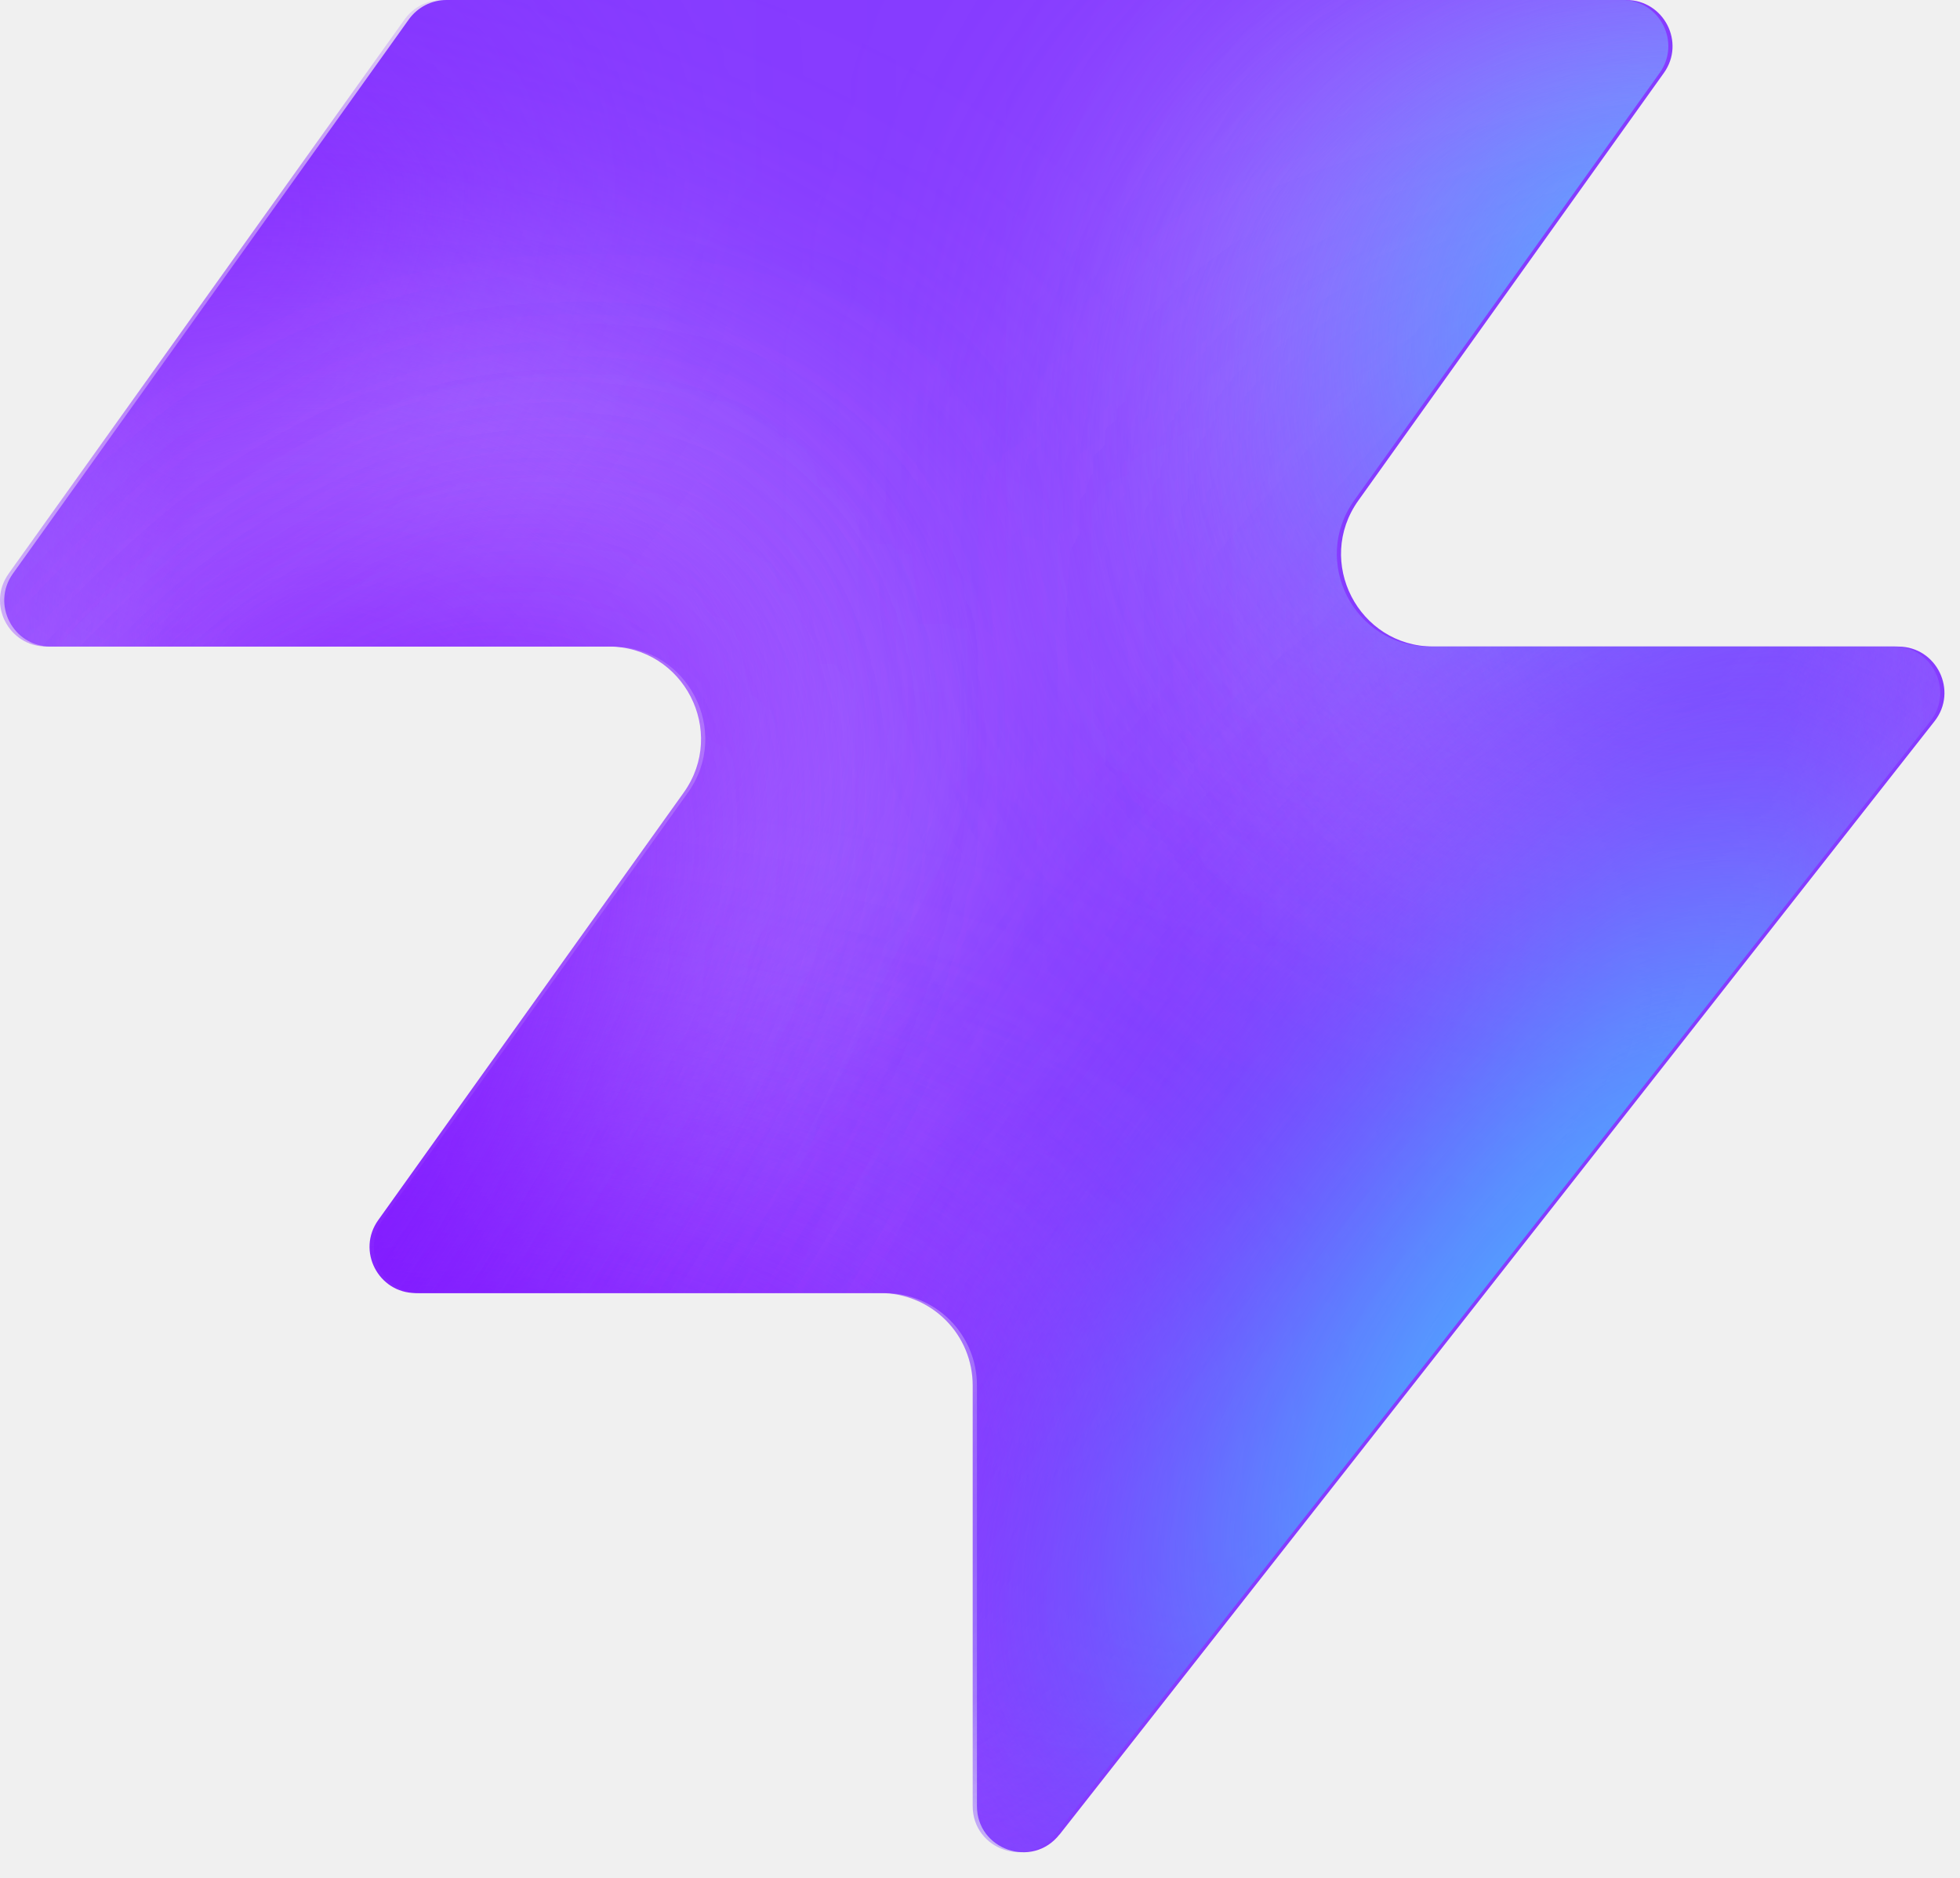
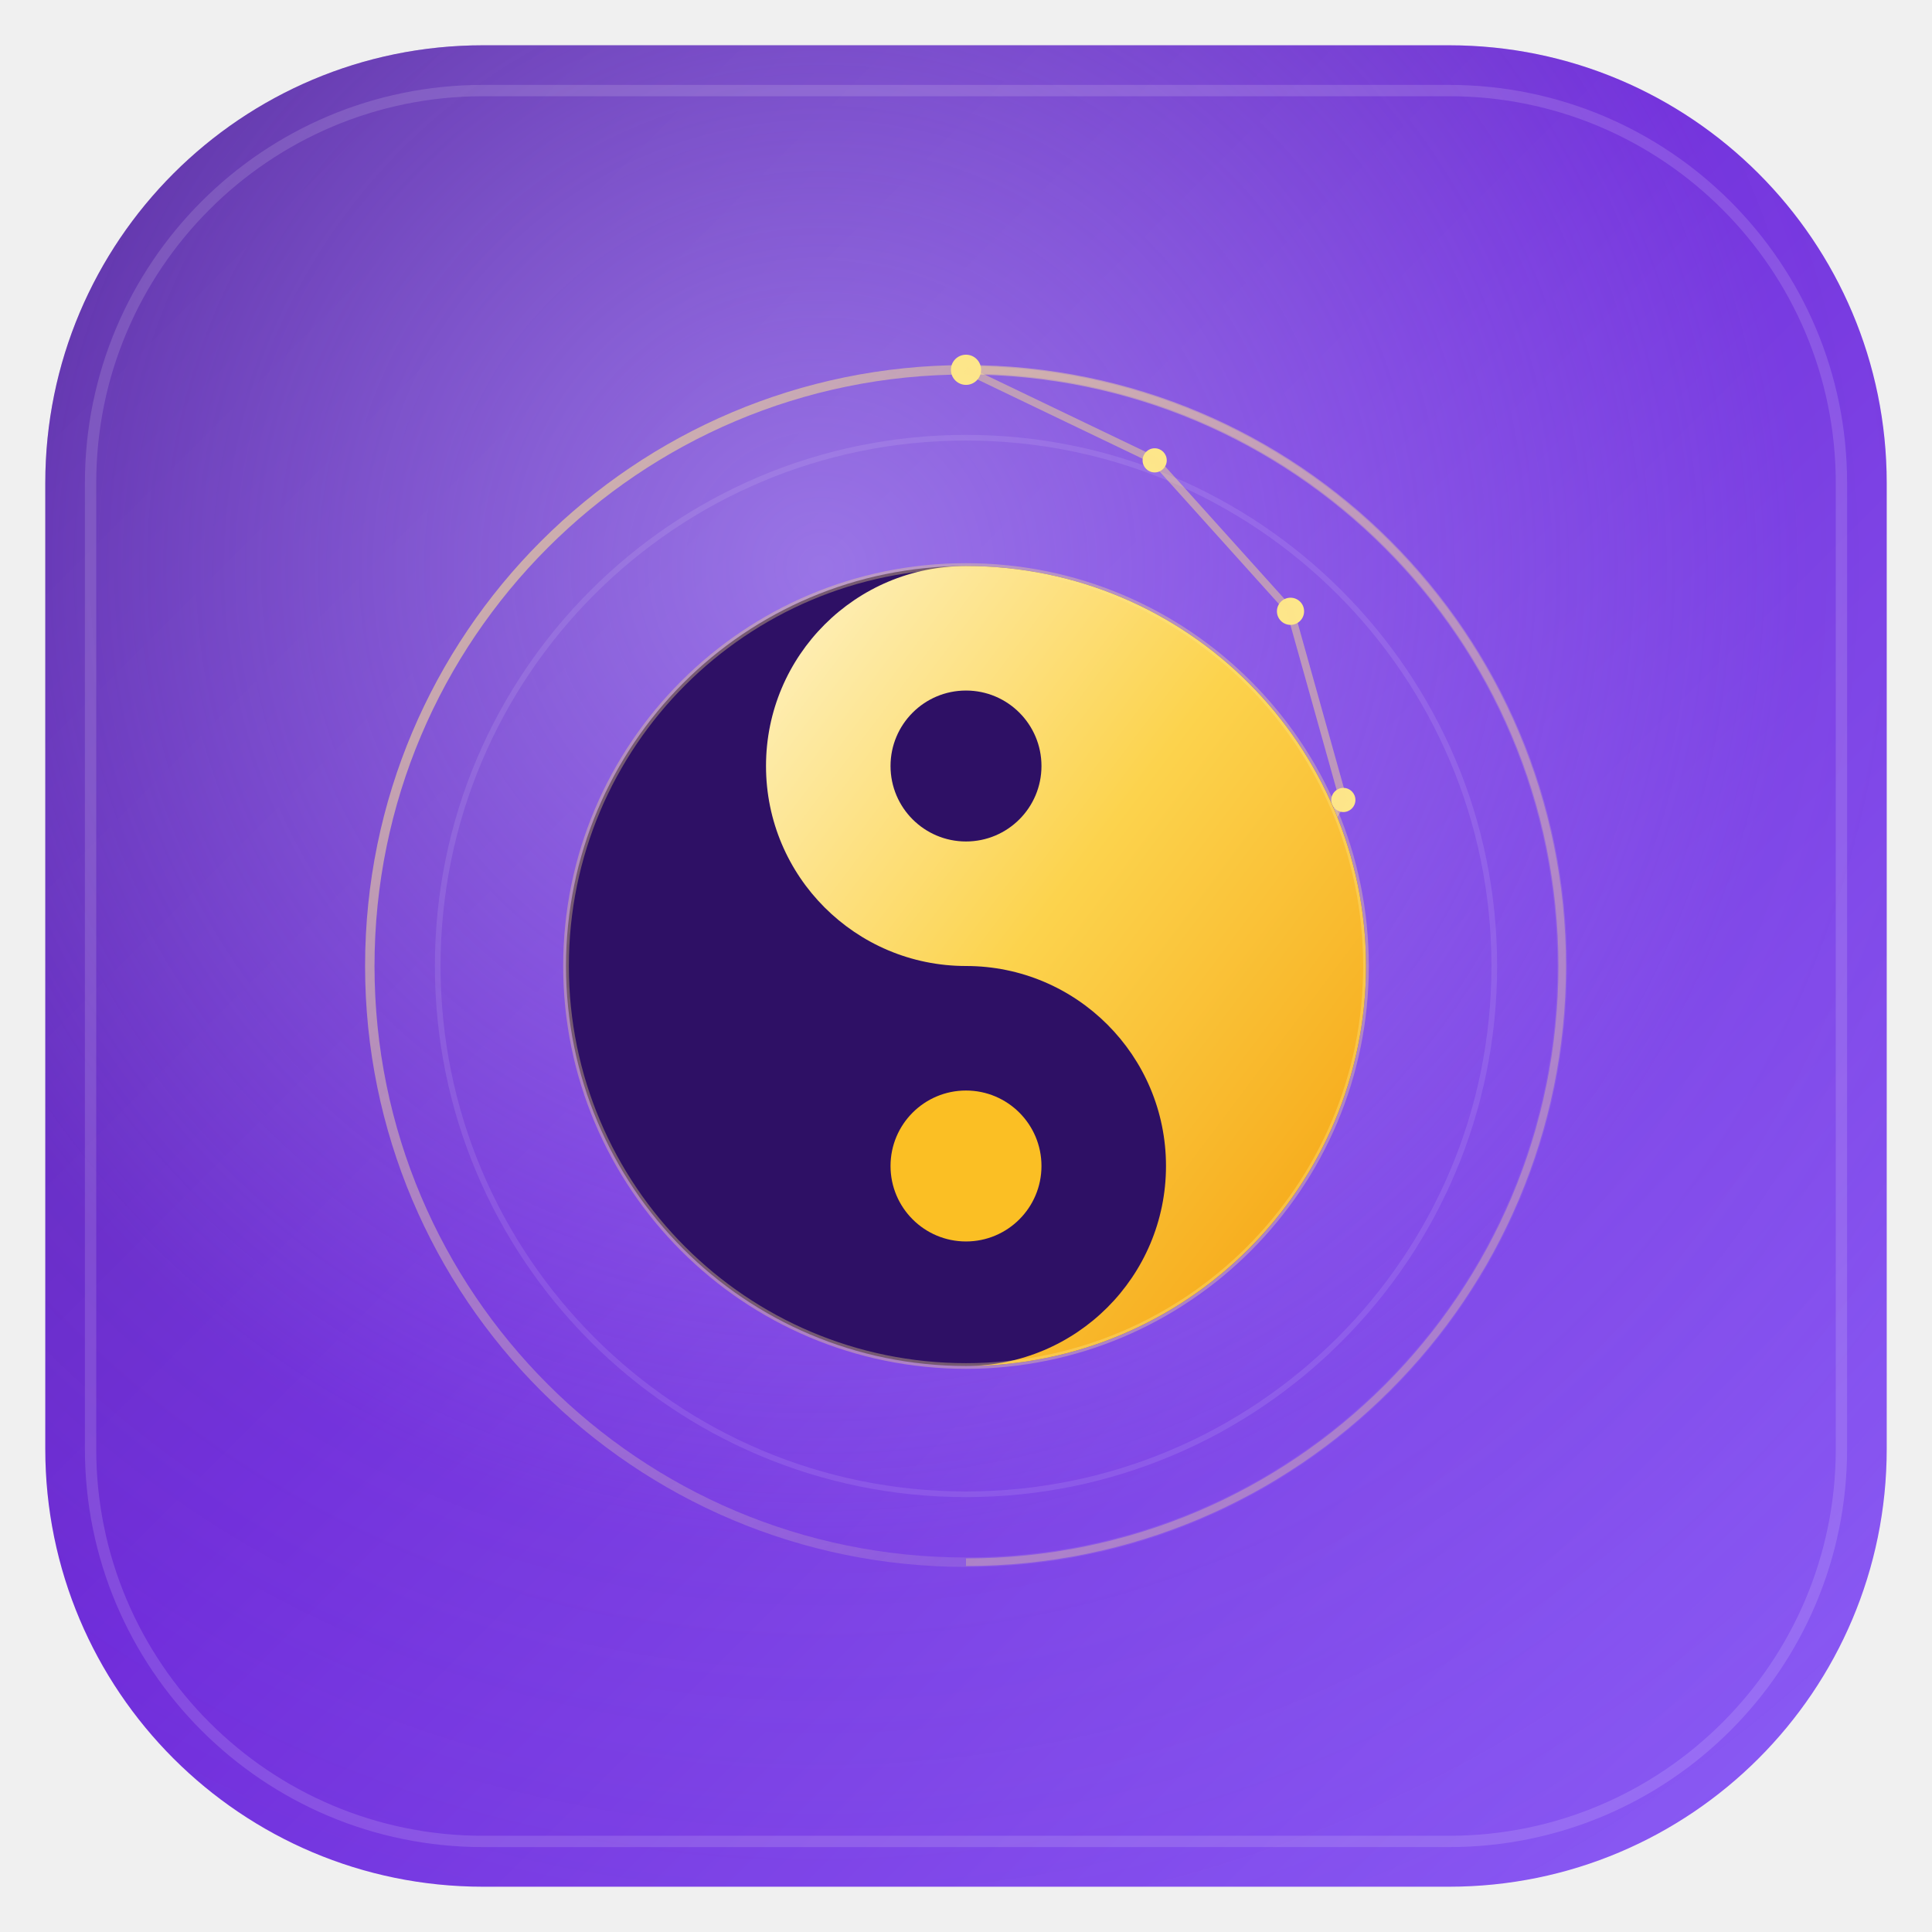
- <svg xmlns="http://www.w3.org/2000/svg" width="48" height="46" fill="none" viewBox="0 0 48 46">
-   <path fill="#863bff" d="M25.946 44.938c-.664.845-2.021.375-2.021-.698V33.937a2.26 2.26 0 0 0-2.262-2.262H10.287c-.92 0-1.456-1.04-.92-1.788l7.48-10.471c1.07-1.497 0-3.578-1.842-3.578H1.237c-.92 0-1.456-1.04-.92-1.788L10.013.474c.214-.297.556-.474.92-.474h28.894c.92 0 1.456 1.04.92 1.788l-7.48 10.471c-1.07 1.498 0 3.579 1.842 3.579h11.377c.943 0 1.473 1.088.89 1.83L25.947 44.94z" style="fill:#863bff;fill:color(display-p3 .525 .23 1);fill-opacity:1" />
-   <mask id="a" width="48" height="46" x="0" y="0" maskUnits="userSpaceOnUse" style="mask-type:alpha">
-     <path fill="#000" d="M25.842 44.938c-.664.844-2.021.375-2.021-.698V33.937a2.26 2.26 0 0 0-2.262-2.262H10.183c-.92 0-1.456-1.04-.92-1.788l7.48-10.471c1.07-1.498 0-3.579-1.842-3.579H1.133c-.92 0-1.456-1.04-.92-1.787L9.91.473c.214-.297.556-.474.92-.474h28.894c.92 0 1.456 1.04.92 1.788l-7.48 10.471c-1.07 1.498 0 3.578 1.842 3.578h11.377c.943 0 1.473 1.088.89 1.832L25.843 44.94z" style="fill:#000;fill-opacity:1" />
-   </mask>
-   <g mask="url(#a)">
-     <g filter="url(#b)">
-       <ellipse cx="5.508" cy="14.704" fill="#ede6ff" rx="5.508" ry="14.704" style="fill:#ede6ff;fill:color(display-p3 .927 .903 1);fill-opacity:1" transform="matrix(.00324 1 1 -.00324 -4.47 31.516)" />
-     </g>
-     <g filter="url(#c)">
-       <ellipse cx="10.399" cy="29.851" fill="#ede6ff" rx="10.399" ry="29.851" style="fill:#ede6ff;fill:color(display-p3 .927 .903 1);fill-opacity:1" transform="matrix(.00324 1 1 -.00324 -39.328 7.883)" />
-     </g>
-     <g filter="url(#d)">
-       <ellipse cx="5.508" cy="30.487" fill="#7e14ff" rx="5.508" ry="30.487" style="fill:#7e14ff;fill:color(display-p3 .492 .077 1);fill-opacity:1" transform="rotate(89.814 -25.913 -14.639)scale(1 -1)" />
-     </g>
-     <g filter="url(#e)">
-       <ellipse cx="5.508" cy="30.599" fill="#7e14ff" rx="5.508" ry="30.599" style="fill:#7e14ff;fill:color(display-p3 .492 .077 1);fill-opacity:1" transform="rotate(89.814 -32.644 -3.334)scale(1 -1)" />
-     </g>
-     <g filter="url(#f)">
-       <ellipse cx="5.508" cy="30.599" fill="#7e14ff" rx="5.508" ry="30.599" style="fill:#7e14ff;fill:color(display-p3 .492 .077 1);fill-opacity:1" transform="matrix(.00324 1 1 -.00324 -34.34 30.47)" />
-     </g>
-     <g filter="url(#g)">
-       <ellipse cx="14.072" cy="22.078" fill="#ede6ff" rx="14.072" ry="22.078" style="fill:#ede6ff;fill:color(display-p3 .927 .903 1);fill-opacity:1" transform="rotate(93.35 24.506 48.493)scale(-1 1)" />
-     </g>
-     <g filter="url(#h)">
-       <ellipse cx="3.47" cy="21.501" fill="#7e14ff" rx="3.47" ry="21.501" style="fill:#7e14ff;fill:color(display-p3 .492 .077 1);fill-opacity:1" transform="rotate(89.009 28.708 47.59)scale(-1 1)" />
-     </g>
-     <g filter="url(#i)">
-       <ellipse cx="3.47" cy="21.501" fill="#7e14ff" rx="3.47" ry="21.501" style="fill:#7e14ff;fill:color(display-p3 .492 .077 1);fill-opacity:1" transform="rotate(89.009 28.708 47.59)scale(-1 1)" />
-     </g>
-     <g filter="url(#j)">
-       <ellipse cx=".387" cy="8.972" fill="#7e14ff" rx="4.407" ry="29.108" style="fill:#7e14ff;fill:color(display-p3 .492 .077 1);fill-opacity:1" transform="rotate(39.51 .387 8.972)" />
-     </g>
-     <g filter="url(#k)">
-       <ellipse cx="47.523" cy="-6.092" fill="#7e14ff" rx="4.407" ry="29.108" style="fill:#7e14ff;fill:color(display-p3 .492 .077 1);fill-opacity:1" transform="rotate(37.892 47.523 -6.092)" />
-     </g>
-     <g filter="url(#l)">
-       <ellipse cx="41.412" cy="6.333" fill="#47bfff" rx="5.971" ry="9.665" style="fill:#47bfff;fill:color(display-p3 .28 .748 1);fill-opacity:1" transform="rotate(37.892 41.412 6.333)" />
-     </g>
-     <g filter="url(#m)">
-       <ellipse cx="-1.879" cy="38.332" fill="#7e14ff" rx="4.407" ry="29.108" style="fill:#7e14ff;fill:color(display-p3 .492 .077 1);fill-opacity:1" transform="rotate(37.892 -1.88 38.332)" />
-     </g>
-     <g filter="url(#n)">
-       <ellipse cx="-1.879" cy="38.332" fill="#7e14ff" rx="4.407" ry="29.108" style="fill:#7e14ff;fill:color(display-p3 .492 .077 1);fill-opacity:1" transform="rotate(37.892 -1.88 38.332)" />
-     </g>
-     <g filter="url(#o)">
-       <ellipse cx="35.651" cy="29.907" fill="#7e14ff" rx="4.407" ry="29.108" style="fill:#7e14ff;fill:color(display-p3 .492 .077 1);fill-opacity:1" transform="rotate(37.892 35.651 29.907)" />
-     </g>
-     <g filter="url(#p)">
-       <ellipse cx="38.418" cy="32.4" fill="#47bfff" rx="5.971" ry="15.297" style="fill:#47bfff;fill:color(display-p3 .28 .748 1);fill-opacity:1" transform="rotate(37.892 38.418 32.4)" />
-     </g>
+ <svg xmlns="http://www.w3.org/2000/svg" viewBox="0 0 512 512" width="512" height="512">
+   <defs>
+     <linearGradient id="bg" x1="0%" y1="0%" x2="100%" y2="100%">
+       <stop offset="0%" stop-color="#4C1D95" />
+       <stop offset="45%" stop-color="#6D28D9" />
+       <stop offset="100%" stop-color="#8B5CF6" />
+     </linearGradient>
+     <radialGradient id="glow" cx="42%" cy="28%" r="90%">
+       <stop offset="0%" stop-color="#C4B5FD" stop-opacity="0.55" />
+       <stop offset="60%" stop-color="#C4B5FD" stop-opacity="0.08" />
+       <stop offset="100%" stop-color="#C4B5FD" stop-opacity="0" />
+     </radialGradient>
+     <linearGradient id="gold" x1="0%" y1="0%" x2="100%" y2="100%">
+       <stop offset="0%" stop-color="#FEF3C7" />
+       <stop offset="45%" stop-color="#FCD34D" />
+       <stop offset="100%" stop-color="#F59E0B" />
+     </linearGradient>
+     <linearGradient id="ringStroke" x1="0%" y1="0%" x2="100%" y2="100%">
+       <stop offset="0%" stop-color="#FDE68A" stop-opacity="0.75" />
+       <stop offset="100%" stop-color="#8B5CF6" stop-opacity="0.25" />
+     </linearGradient>
+   </defs>
+   <rect x="12" y="12" width="488" height="488" rx="116" fill="url(#bg)" />
+   <rect x="12" y="12" width="488" height="488" rx="116" fill="url(#glow)" />
+   <rect x="24" y="24" width="464" height="464" rx="104" fill="none" stroke="#FFFFFF" stroke-opacity="0.14" stroke-width="3" />
+   <circle cx="256" cy="256" r="158" fill="none" stroke="url(#ringStroke)" stroke-width="2.5" />
+   <circle cx="256" cy="256" r="140" fill="none" stroke="#FFFFFF" stroke-opacity="0.10" stroke-width="1.5" />
+   <path d="M256 98 A 158 158 0 0 1 256 414" fill="none" stroke="#FDE68A" stroke-opacity="0.28" stroke-width="2" />
+   <g fill="#FDE68A">
+     <circle cx="256" cy="98" r="4" />
+     <circle cx="306" cy="122" r="3.2" />
+     <circle cx="342" cy="162" r="3.6" />
+     <circle cx="356" cy="212" r="3.2" />
+     <circle cx="332" cy="252" r="3.8" />
+     <circle cx="348" cy="292" r="3" />
+     <circle cx="324" cy="322" r="4" />
  </g>
-   <defs>
-     <filter id="b" width="60.045" height="41.654" x="-19.77" y="16.149" color-interpolation-filters="sRGB" filterUnits="userSpaceOnUse">
-       <feFlood flood-opacity="0" result="BackgroundImageFix" />
-       <feBlend in="SourceGraphic" in2="BackgroundImageFix" result="shape" />
-       <feGaussianBlur result="effect1_foregroundBlur_2002_17158" stdDeviation="7.659" />
-     </filter>
-     <filter id="c" width="90.34" height="51.437" x="-54.613" y="-7.533" color-interpolation-filters="sRGB" filterUnits="userSpaceOnUse">
-       <feFlood flood-opacity="0" result="BackgroundImageFix" />
-       <feBlend in="SourceGraphic" in2="BackgroundImageFix" result="shape" />
-       <feGaussianBlur result="effect1_foregroundBlur_2002_17158" stdDeviation="7.659" />
-     </filter>
-     <filter id="d" width="79.355" height="29.4" x="-49.64" y="2.03" color-interpolation-filters="sRGB" filterUnits="userSpaceOnUse">
-       <feFlood flood-opacity="0" result="BackgroundImageFix" />
-       <feBlend in="SourceGraphic" in2="BackgroundImageFix" result="shape" />
-       <feGaussianBlur result="effect1_foregroundBlur_2002_17158" stdDeviation="4.596" />
-     </filter>
-     <filter id="e" width="79.579" height="29.4" x="-45.045" y="20.029" color-interpolation-filters="sRGB" filterUnits="userSpaceOnUse">
-       <feFlood flood-opacity="0" result="BackgroundImageFix" />
-       <feBlend in="SourceGraphic" in2="BackgroundImageFix" result="shape" />
-       <feGaussianBlur result="effect1_foregroundBlur_2002_17158" stdDeviation="4.596" />
-     </filter>
-     <filter id="f" width="79.579" height="29.4" x="-43.513" y="21.178" color-interpolation-filters="sRGB" filterUnits="userSpaceOnUse">
-       <feFlood flood-opacity="0" result="BackgroundImageFix" />
-       <feBlend in="SourceGraphic" in2="BackgroundImageFix" result="shape" />
-       <feGaussianBlur result="effect1_foregroundBlur_2002_17158" stdDeviation="4.596" />
-     </filter>
-     <filter id="g" width="74.749" height="58.852" x="15.756" y="-17.901" color-interpolation-filters="sRGB" filterUnits="userSpaceOnUse">
-       <feFlood flood-opacity="0" result="BackgroundImageFix" />
-       <feBlend in="SourceGraphic" in2="BackgroundImageFix" result="shape" />
-       <feGaussianBlur result="effect1_foregroundBlur_2002_17158" stdDeviation="7.659" />
-     </filter>
-     <filter id="h" width="61.377" height="25.362" x="23.548" y="2.284" color-interpolation-filters="sRGB" filterUnits="userSpaceOnUse">
-       <feFlood flood-opacity="0" result="BackgroundImageFix" />
-       <feBlend in="SourceGraphic" in2="BackgroundImageFix" result="shape" />
-       <feGaussianBlur result="effect1_foregroundBlur_2002_17158" stdDeviation="4.596" />
-     </filter>
-     <filter id="i" width="61.377" height="25.362" x="23.548" y="2.284" color-interpolation-filters="sRGB" filterUnits="userSpaceOnUse">
-       <feFlood flood-opacity="0" result="BackgroundImageFix" />
-       <feBlend in="SourceGraphic" in2="BackgroundImageFix" result="shape" />
-       <feGaussianBlur result="effect1_foregroundBlur_2002_17158" stdDeviation="4.596" />
-     </filter>
-     <filter id="j" width="56.045" height="63.649" x="-27.636" y="-22.853" color-interpolation-filters="sRGB" filterUnits="userSpaceOnUse">
-       <feFlood flood-opacity="0" result="BackgroundImageFix" />
-       <feBlend in="SourceGraphic" in2="BackgroundImageFix" result="shape" />
-       <feGaussianBlur result="effect1_foregroundBlur_2002_17158" stdDeviation="4.596" />
-     </filter>
-     <filter id="k" width="54.814" height="64.646" x="20.116" y="-38.415" color-interpolation-filters="sRGB" filterUnits="userSpaceOnUse">
-       <feFlood flood-opacity="0" result="BackgroundImageFix" />
-       <feBlend in="SourceGraphic" in2="BackgroundImageFix" result="shape" />
-       <feGaussianBlur result="effect1_foregroundBlur_2002_17158" stdDeviation="4.596" />
-     </filter>
-     <filter id="l" width="33.541" height="35.313" x="24.641" y="-11.323" color-interpolation-filters="sRGB" filterUnits="userSpaceOnUse">
-       <feFlood flood-opacity="0" result="BackgroundImageFix" />
-       <feBlend in="SourceGraphic" in2="BackgroundImageFix" result="shape" />
-       <feGaussianBlur result="effect1_foregroundBlur_2002_17158" stdDeviation="4.596" />
-     </filter>
-     <filter id="m" width="54.814" height="64.646" x="-29.286" y="6.009" color-interpolation-filters="sRGB" filterUnits="userSpaceOnUse">
-       <feFlood flood-opacity="0" result="BackgroundImageFix" />
-       <feBlend in="SourceGraphic" in2="BackgroundImageFix" result="shape" />
-       <feGaussianBlur result="effect1_foregroundBlur_2002_17158" stdDeviation="4.596" />
-     </filter>
-     <filter id="n" width="54.814" height="64.646" x="-29.286" y="6.009" color-interpolation-filters="sRGB" filterUnits="userSpaceOnUse">
-       <feFlood flood-opacity="0" result="BackgroundImageFix" />
-       <feBlend in="SourceGraphic" in2="BackgroundImageFix" result="shape" />
-       <feGaussianBlur result="effect1_foregroundBlur_2002_17158" stdDeviation="4.596" />
-     </filter>
-     <filter id="o" width="54.814" height="64.646" x="8.244" y="-2.416" color-interpolation-filters="sRGB" filterUnits="userSpaceOnUse">
-       <feFlood flood-opacity="0" result="BackgroundImageFix" />
-       <feBlend in="SourceGraphic" in2="BackgroundImageFix" result="shape" />
-       <feGaussianBlur result="effect1_foregroundBlur_2002_17158" stdDeviation="4.596" />
-     </filter>
-     <filter id="p" width="39.409" height="43.623" x="18.713" y="10.588" color-interpolation-filters="sRGB" filterUnits="userSpaceOnUse">
-       <feFlood flood-opacity="0" result="BackgroundImageFix" />
-       <feBlend in="SourceGraphic" in2="BackgroundImageFix" result="shape" />
-       <feGaussianBlur result="effect1_foregroundBlur_2002_17158" stdDeviation="4.596" />
-     </filter>
-   </defs>
+   <g stroke="#FDE68A" stroke-opacity="0.45" stroke-width="2" fill="none">
+     <path d="M256 98 L306 122 L342 162 L356 212 L332 252 L348 292 L324 322" />
+   </g>
+   <circle cx="256" cy="256" r="106" fill="#2E1065" />
+   <path d="M256 150 A 106 106 0 0 1 256 362 A 53 53 0 0 0 256 256 A 53 53 0 0 1 256 150 Z" fill="url(#gold)" />
+   <circle cx="256" cy="203" r="20" fill="#2E1065" />
+   <circle cx="256" cy="309" r="20" fill="#FBBF24" />
+   <circle cx="256" cy="256" r="106" fill="none" stroke="#FDE68A" stroke-opacity="0.35" stroke-width="1.5" />
</svg>
